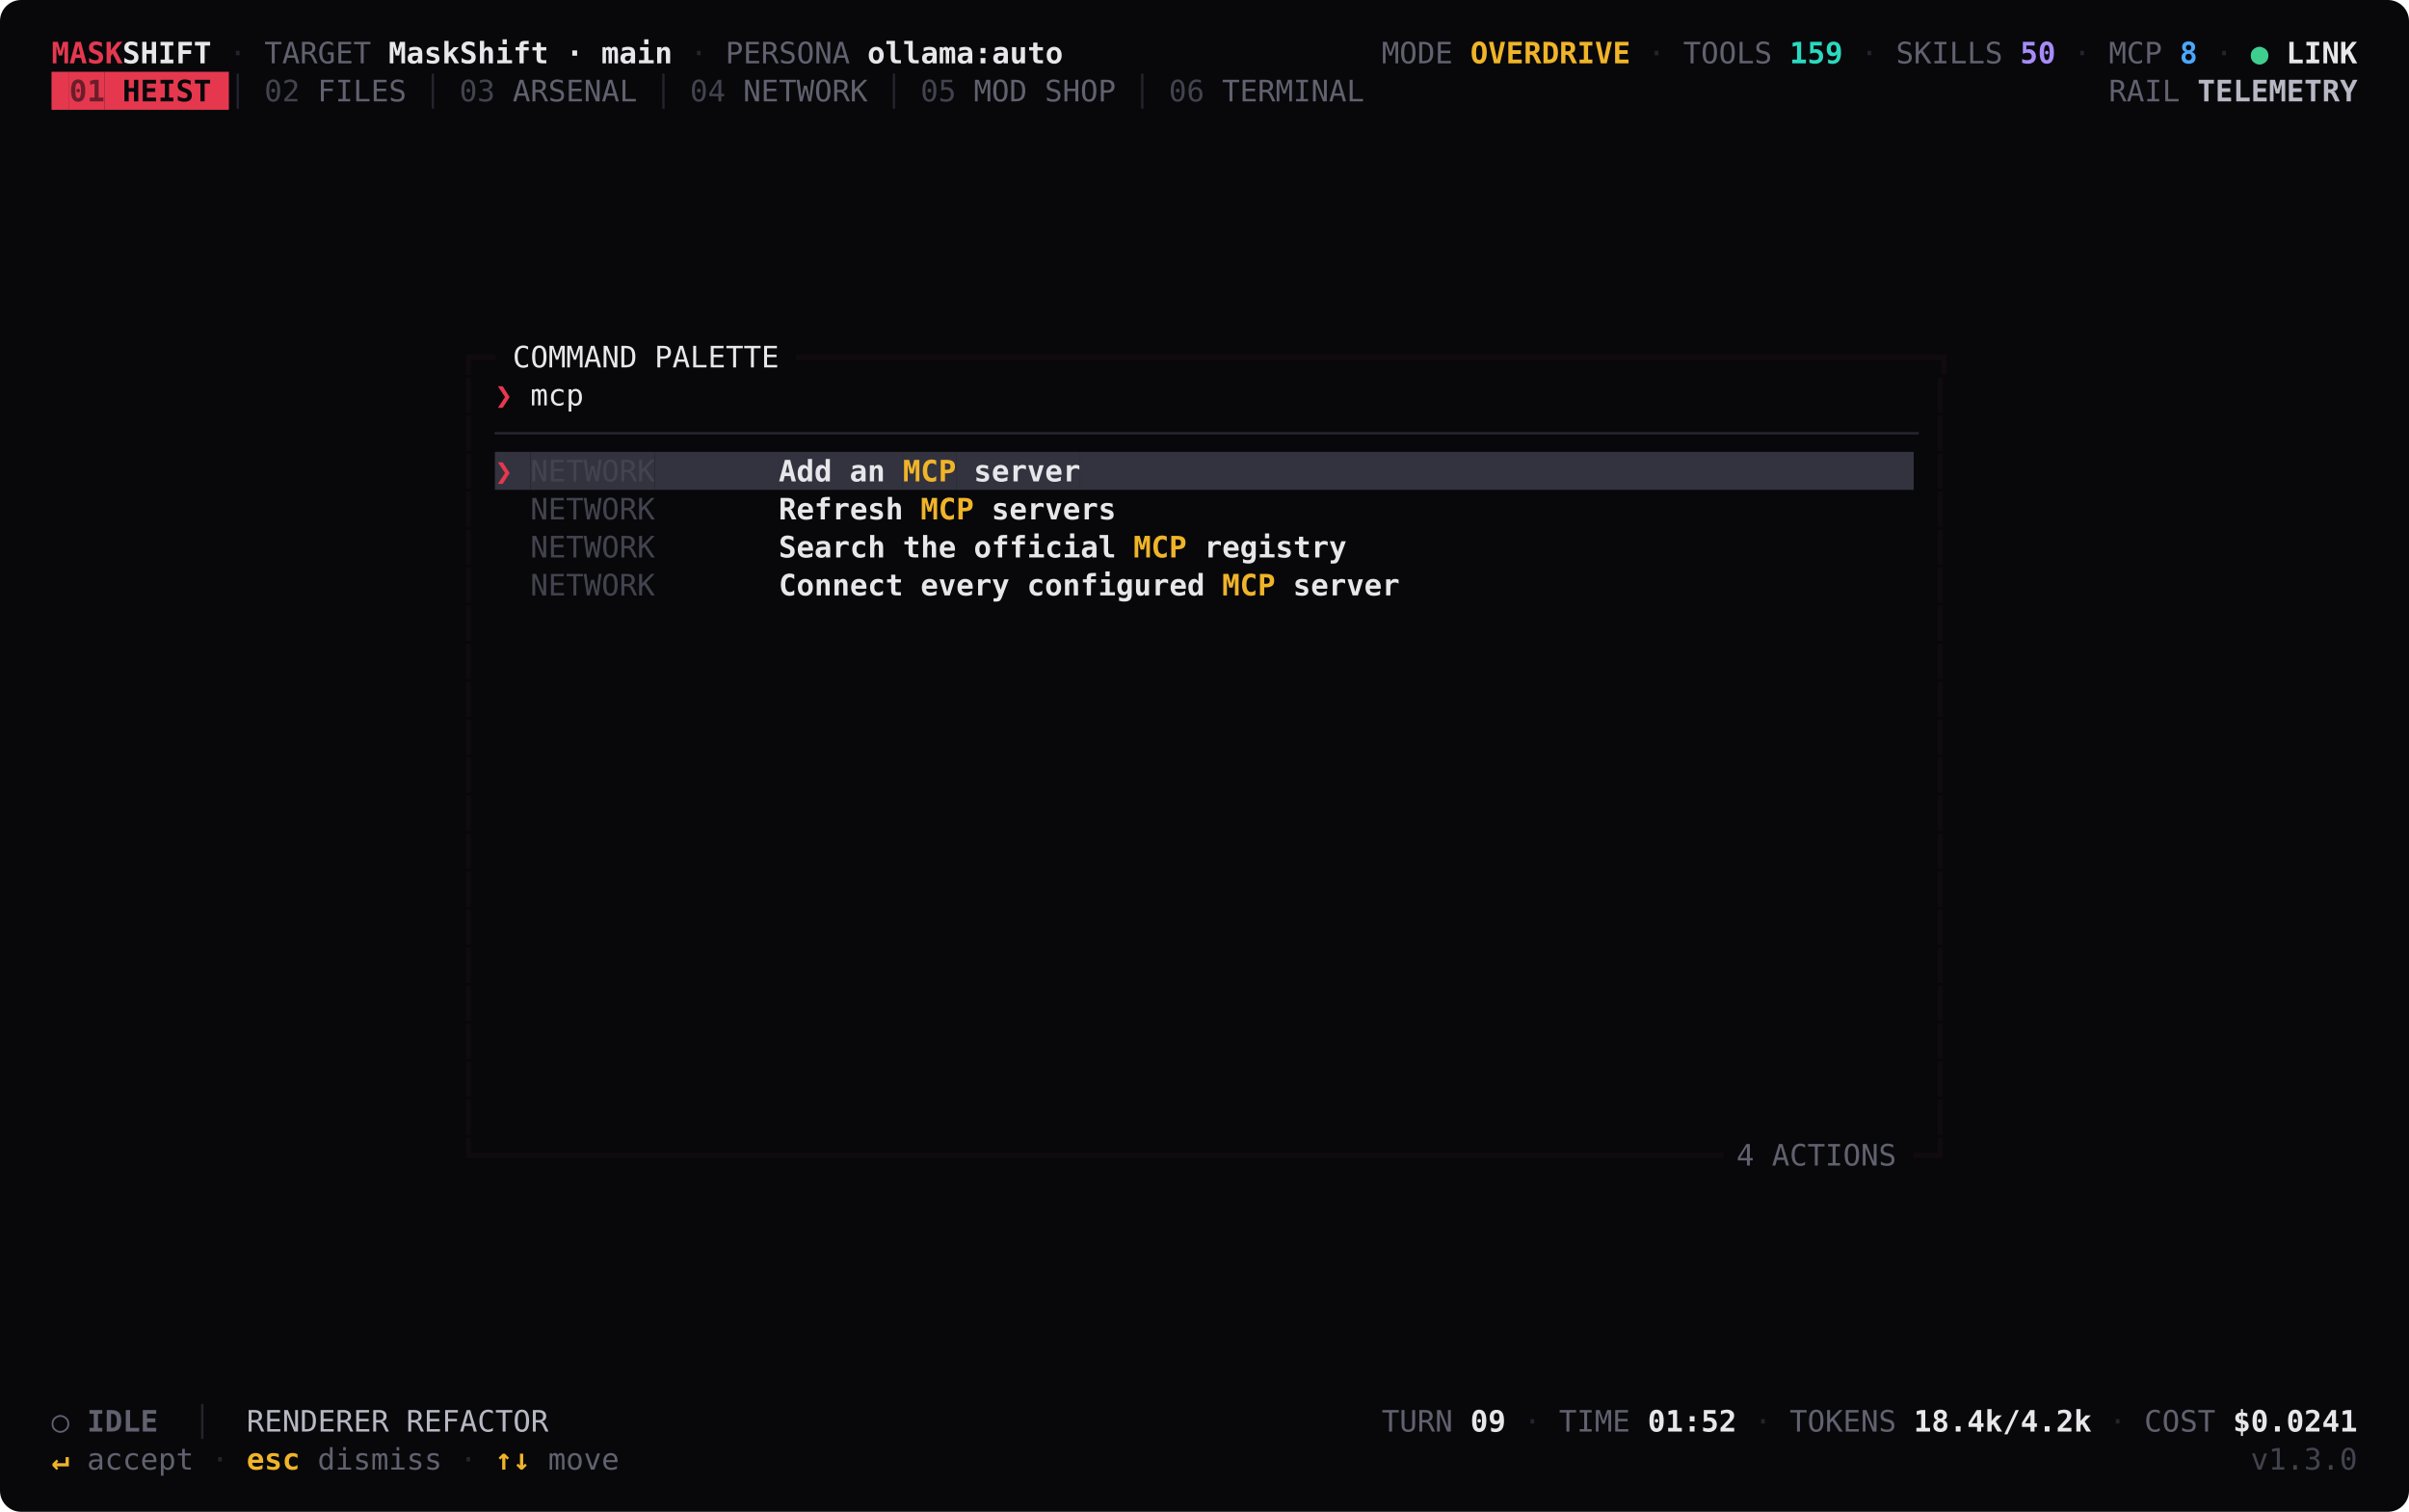
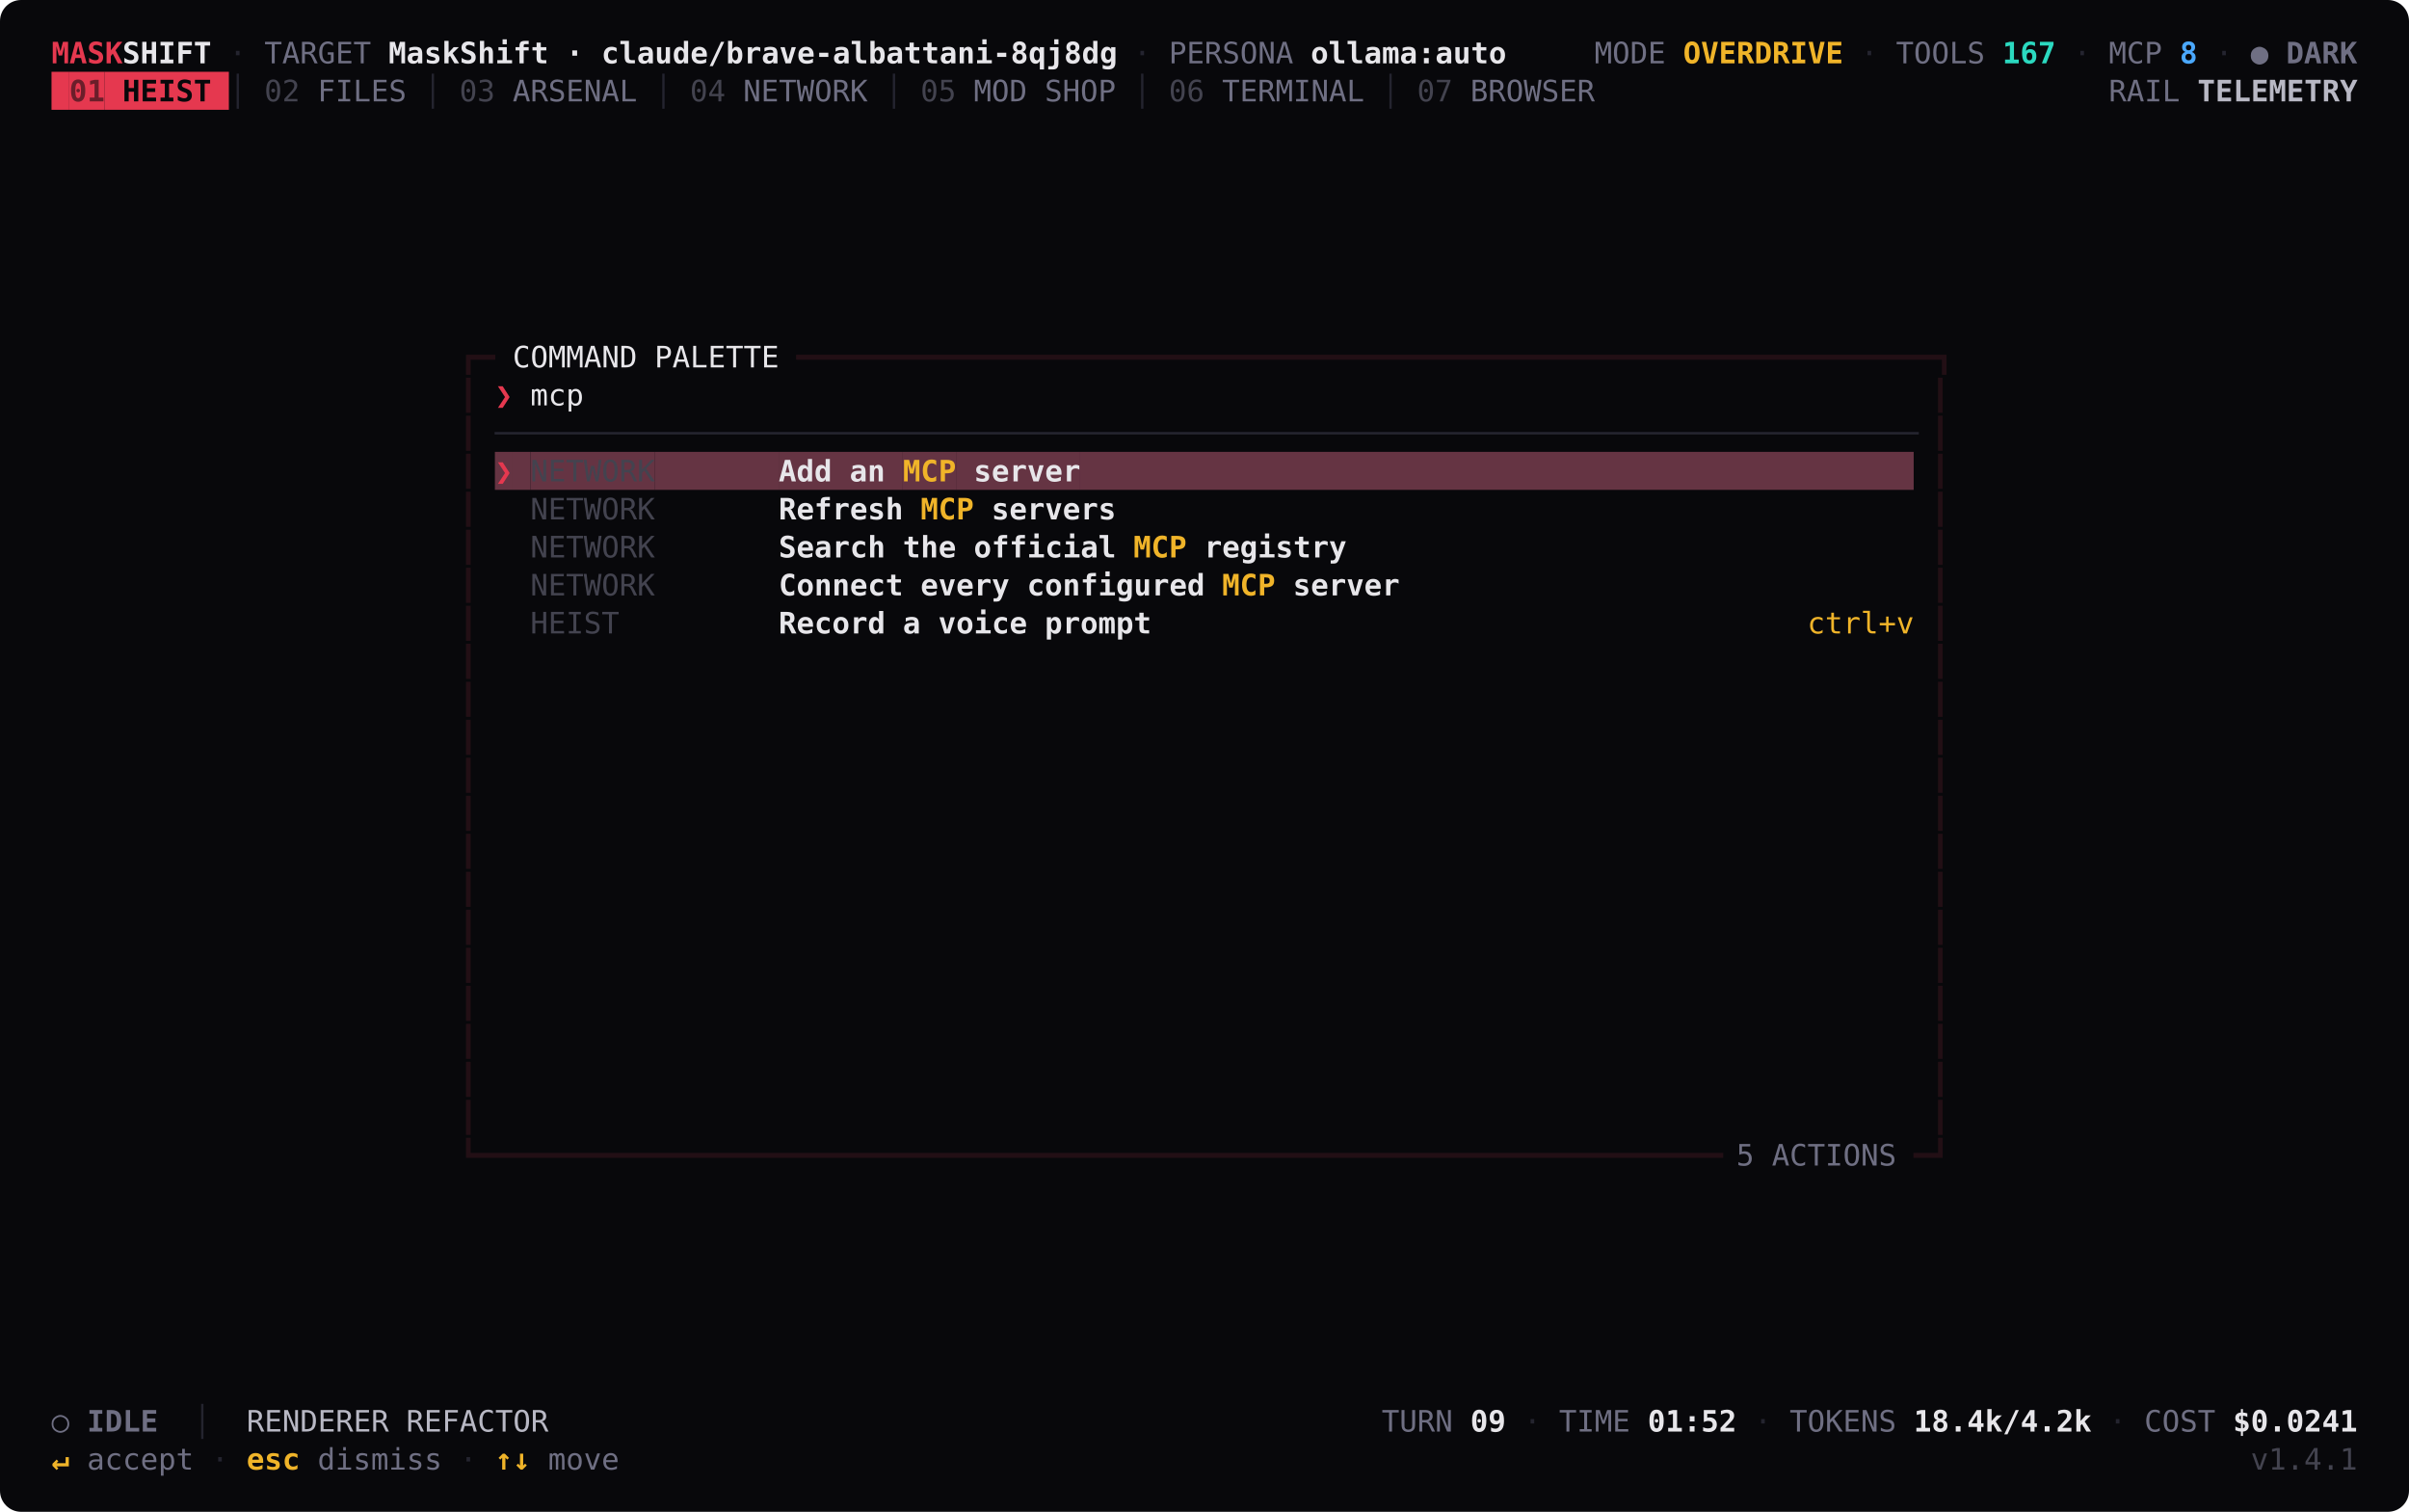
<svg xmlns="http://www.w3.org/2000/svg" width="1141" height="716" viewBox="0 0 1141 716" role="img" aria-label="MaskShift — command palette">
  <rect width="100%" height="100%" rx="10" fill="#08080b" />
  <g font-family="SFMono-Regular, Menlo, Consolas, DejaVu Sans Mono, monospace" font-size="14" xml:space="preserve">
    <text x="24.40" y="30.00" fill="#e5384f" textLength="33.60" lengthAdjust="spacingAndGlyphs" font-weight="700">MASK</text>
    <text x="58.00" y="30.00" fill="#e7e6ea" textLength="42.00" lengthAdjust="spacingAndGlyphs" font-weight="700">SHIFT</text>
    <text x="108.40" y="30.00" fill="#24242f" textLength="8.40" lengthAdjust="spacingAndGlyphs">·</text>
-     <text x="125.20" y="30.00" fill="#61616f" textLength="50.40" lengthAdjust="spacingAndGlyphs">TARGET</text>
+     <text x="125.20" y="30.00" fill="#6f6f83" textLength="50.40" lengthAdjust="spacingAndGlyphs">TARGET</text>
    <text x="184.00" y="30.00" fill="#e7e6ea" textLength="75.60" lengthAdjust="spacingAndGlyphs" font-weight="700">MaskShift</text>
    <text x="268.00" y="30.00" fill="#e7e6ea" textLength="8.40" lengthAdjust="spacingAndGlyphs" font-weight="700">·</text>
-     <text x="284.80" y="30.00" fill="#e7e6ea" textLength="33.60" lengthAdjust="spacingAndGlyphs" font-weight="700">main</text>
-     <text x="326.80" y="30.00" fill="#24242f" textLength="8.40" lengthAdjust="spacingAndGlyphs">·</text>
-     <text x="343.60" y="30.00" fill="#61616f" textLength="58.80" lengthAdjust="spacingAndGlyphs">PERSONA</text>
-     <text x="410.80" y="30.00" fill="#e7e6ea" textLength="92.40" lengthAdjust="spacingAndGlyphs" font-weight="700">ollama:auto</text>
-     <text x="654.40" y="30.00" fill="#61616f" textLength="33.60" lengthAdjust="spacingAndGlyphs">MODE</text>
-     <text x="696.40" y="30.00" fill="#f0b429" textLength="75.60" lengthAdjust="spacingAndGlyphs" font-weight="700">OVERDRIVE</text>
-     <text x="780.40" y="30.00" fill="#24242f" textLength="8.40" lengthAdjust="spacingAndGlyphs">·</text>
-     <text x="797.20" y="30.00" fill="#61616f" textLength="42.00" lengthAdjust="spacingAndGlyphs">TOOLS</text>
-     <text x="847.60" y="30.00" fill="#2bd9c0" textLength="25.20" lengthAdjust="spacingAndGlyphs" font-weight="700">159</text>
+     <text x="284.80" y="30.00" fill="#e7e6ea" textLength="243.60" lengthAdjust="spacingAndGlyphs" font-weight="700">claude/brave-albattani-8qj8dg</text>
+     <text x="536.80" y="30.00" fill="#24242f" textLength="8.40" lengthAdjust="spacingAndGlyphs">·</text>
+     <text x="553.60" y="30.00" fill="#6f6f83" textLength="58.80" lengthAdjust="spacingAndGlyphs">PERSONA</text>
+     <text x="620.80" y="30.00" fill="#e7e6ea" textLength="92.40" lengthAdjust="spacingAndGlyphs" font-weight="700">ollama:auto</text>
+     <text x="755.20" y="30.00" fill="#6f6f83" textLength="33.60" lengthAdjust="spacingAndGlyphs">MODE</text>
+     <text x="797.20" y="30.00" fill="#f0b429" textLength="75.60" lengthAdjust="spacingAndGlyphs" font-weight="700">OVERDRIVE</text>
    <text x="881.20" y="30.00" fill="#24242f" textLength="8.40" lengthAdjust="spacingAndGlyphs">·</text>
-     <text x="898.00" y="30.00" fill="#61616f" textLength="50.40" lengthAdjust="spacingAndGlyphs">SKILLS</text>
-     <text x="956.80" y="30.00" fill="#a78bfa" textLength="16.80" lengthAdjust="spacingAndGlyphs" font-weight="700">50</text>
+     <text x="898.00" y="30.00" fill="#6f6f83" textLength="42.00" lengthAdjust="spacingAndGlyphs">TOOLS</text>
+     <text x="948.40" y="30.00" fill="#2bd9c0" textLength="25.20" lengthAdjust="spacingAndGlyphs" font-weight="700">167</text>
    <text x="982.00" y="30.00" fill="#24242f" textLength="8.40" lengthAdjust="spacingAndGlyphs">·</text>
-     <text x="998.80" y="30.00" fill="#61616f" textLength="25.20" lengthAdjust="spacingAndGlyphs">MCP</text>
+     <text x="998.80" y="30.00" fill="#6f6f83" textLength="25.20" lengthAdjust="spacingAndGlyphs">MCP</text>
    <text x="1032.40" y="30.00" fill="#4aa8ff" textLength="8.40" lengthAdjust="spacingAndGlyphs" font-weight="700">8</text>
    <text x="1049.20" y="30.00" fill="#24242f" textLength="8.40" lengthAdjust="spacingAndGlyphs">·</text>
-     <text x="1066.00" y="30.00" fill="#3ecf8e" textLength="8.40" lengthAdjust="spacingAndGlyphs">●</text>
-     <text x="1082.80" y="30.00" fill="#e7e6ea" textLength="33.60" lengthAdjust="spacingAndGlyphs" font-weight="700">LINK</text>
+     <text x="1066.00" y="30.00" fill="#6f6f83" textLength="8.40" lengthAdjust="spacingAndGlyphs">●</text>
+     <text x="1082.80" y="30.00" fill="#6f6f83" textLength="33.60" lengthAdjust="spacingAndGlyphs" font-weight="700">DARK</text>
    <rect x="24.40" y="34.00" width="8.40" height="18" fill="#e5384f" />
    <rect x="32.80" y="34.00" width="16.80" height="18" fill="#e5384f" />
    <text x="32.80" y="48.00" fill="#6b1e2a" textLength="16.80" lengthAdjust="spacingAndGlyphs" font-weight="700">01</text>
    <rect x="49.60" y="34.00" width="58.80" height="18" fill="#e5384f" />
    <text x="58.00" y="48.00" fill="#08080b" textLength="42.00" lengthAdjust="spacingAndGlyphs" font-weight="700">HEIST</text>
    <text x="108.40" y="48.00" fill="#24242f" textLength="8.40" lengthAdjust="spacingAndGlyphs">│</text>
    <text x="125.20" y="48.00" fill="#43434f" textLength="16.80" lengthAdjust="spacingAndGlyphs">02</text>
-     <text x="150.40" y="48.00" fill="#61616f" textLength="42.00" lengthAdjust="spacingAndGlyphs">FILES</text>
+     <text x="150.40" y="48.00" fill="#6f6f83" textLength="42.00" lengthAdjust="spacingAndGlyphs">FILES</text>
    <text x="200.80" y="48.00" fill="#24242f" textLength="8.40" lengthAdjust="spacingAndGlyphs">│</text>
    <text x="217.60" y="48.00" fill="#43434f" textLength="16.80" lengthAdjust="spacingAndGlyphs">03</text>
-     <text x="242.80" y="48.00" fill="#61616f" textLength="58.80" lengthAdjust="spacingAndGlyphs">ARSENAL</text>
+     <text x="242.80" y="48.00" fill="#6f6f83" textLength="58.80" lengthAdjust="spacingAndGlyphs">ARSENAL</text>
    <text x="310.00" y="48.00" fill="#24242f" textLength="8.40" lengthAdjust="spacingAndGlyphs">│</text>
    <text x="326.80" y="48.00" fill="#43434f" textLength="16.80" lengthAdjust="spacingAndGlyphs">04</text>
-     <text x="352.00" y="48.00" fill="#61616f" textLength="58.80" lengthAdjust="spacingAndGlyphs">NETWORK</text>
+     <text x="352.00" y="48.00" fill="#6f6f83" textLength="58.80" lengthAdjust="spacingAndGlyphs">NETWORK</text>
    <text x="419.20" y="48.00" fill="#24242f" textLength="8.40" lengthAdjust="spacingAndGlyphs">│</text>
    <text x="436.00" y="48.00" fill="#43434f" textLength="16.80" lengthAdjust="spacingAndGlyphs">05</text>
-     <text x="461.20" y="48.00" fill="#61616f" textLength="25.20" lengthAdjust="spacingAndGlyphs">MOD</text>
-     <text x="494.80" y="48.00" fill="#61616f" textLength="33.60" lengthAdjust="spacingAndGlyphs">SHOP</text>
+     <text x="461.20" y="48.00" fill="#6f6f83" textLength="25.20" lengthAdjust="spacingAndGlyphs">MOD</text>
+     <text x="494.80" y="48.00" fill="#6f6f83" textLength="33.60" lengthAdjust="spacingAndGlyphs">SHOP</text>
    <text x="536.80" y="48.00" fill="#24242f" textLength="8.40" lengthAdjust="spacingAndGlyphs">│</text>
    <text x="553.60" y="48.00" fill="#43434f" textLength="16.80" lengthAdjust="spacingAndGlyphs">06</text>
-     <text x="578.80" y="48.00" fill="#61616f" textLength="67.20" lengthAdjust="spacingAndGlyphs">TERMINAL</text>
-     <text x="998.80" y="48.00" fill="#61616f" textLength="33.60" lengthAdjust="spacingAndGlyphs">RAIL</text>
+     <text x="578.80" y="48.00" fill="#6f6f83" textLength="67.20" lengthAdjust="spacingAndGlyphs">TERMINAL</text>
+     <text x="654.40" y="48.00" fill="#24242f" textLength="8.40" lengthAdjust="spacingAndGlyphs">│</text>
+     <text x="671.20" y="48.00" fill="#43434f" textLength="16.80" lengthAdjust="spacingAndGlyphs">07</text>
+     <text x="696.40" y="48.00" fill="#6f6f83" textLength="58.80" lengthAdjust="spacingAndGlyphs">BROWSER</text>
+     <text x="998.80" y="48.00" fill="#6f6f83" textLength="33.60" lengthAdjust="spacingAndGlyphs">RAIL</text>
    <text x="1040.80" y="48.00" fill="#b8b8c4" textLength="75.60" lengthAdjust="spacingAndGlyphs" font-weight="700">TELEMETRY</text>
-     <text x="217.60" y="174.00" fill="#110b0e" textLength="16.80" lengthAdjust="spacingAndGlyphs">┏━</text>
+     <text x="217.60" y="174.00" fill="#220f15" textLength="16.80" lengthAdjust="spacingAndGlyphs">┏━</text>
    <text x="242.80" y="174.00" fill="#e7e6ea" textLength="58.80" lengthAdjust="spacingAndGlyphs">COMMAND</text>
    <text x="310.00" y="174.00" fill="#e7e6ea" textLength="58.80" lengthAdjust="spacingAndGlyphs">PALETTE</text>
-     <text x="377.20" y="174.00" fill="#110b0e" textLength="546.00" lengthAdjust="spacingAndGlyphs">━━━━━━━━━━━━━━━━━━━━━━━━━━━━━━━━━━━━━━━━━━━━━━━━━━━━━━━━━━━━━━━━┓</text>
-     <text x="217.60" y="192.00" fill="#110b0e" textLength="8.40" lengthAdjust="spacingAndGlyphs">┃</text>
+     <text x="377.20" y="174.00" fill="#220f15" textLength="546.00" lengthAdjust="spacingAndGlyphs">━━━━━━━━━━━━━━━━━━━━━━━━━━━━━━━━━━━━━━━━━━━━━━━━━━━━━━━━━━━━━━━━┓</text>
+     <text x="217.60" y="192.00" fill="#220f15" textLength="8.40" lengthAdjust="spacingAndGlyphs">┃</text>
    <text x="234.40" y="192.00" fill="#e5384f" textLength="8.40" lengthAdjust="spacingAndGlyphs">❯</text>
    <text x="251.20" y="192.00" fill="#e7e6ea" textLength="25.20" lengthAdjust="spacingAndGlyphs">mcp</text>
-     <text x="914.80" y="192.00" fill="#110b0e" textLength="8.40" lengthAdjust="spacingAndGlyphs">┃</text>
-     <text x="217.60" y="210.00" fill="#110b0e" textLength="8.40" lengthAdjust="spacingAndGlyphs">┃</text>
+     <text x="914.80" y="192.00" fill="#220f15" textLength="8.40" lengthAdjust="spacingAndGlyphs">┃</text>
+     <text x="217.60" y="210.00" fill="#220f15" textLength="8.40" lengthAdjust="spacingAndGlyphs">┃</text>
    <text x="234.40" y="210.00" fill="#24242f" textLength="672.00" lengthAdjust="spacingAndGlyphs">────────────────────────────────────────────────────────────────────────────────</text>
-     <text x="914.80" y="210.00" fill="#110b0e" textLength="8.40" lengthAdjust="spacingAndGlyphs">┃</text>
-     <text x="217.60" y="228.00" fill="#110b0e" textLength="8.40" lengthAdjust="spacingAndGlyphs">┃</text>
-     <rect x="234.40" y="214.00" width="8.40" height="18" fill="#33333f" />
+     <text x="914.80" y="210.00" fill="#220f15" textLength="8.40" lengthAdjust="spacingAndGlyphs">┃</text>
+     <text x="217.60" y="228.00" fill="#220f15" textLength="8.40" lengthAdjust="spacingAndGlyphs">┃</text>
+     <rect x="234.40" y="214.00" width="8.40" height="18" fill="#653443" />
    <text x="234.40" y="228.00" fill="#e5384f" textLength="8.40" lengthAdjust="spacingAndGlyphs">❯</text>
-     <rect x="242.80" y="214.00" width="8.40" height="18" fill="#33333f" />
-     <rect x="251.20" y="214.00" width="58.80" height="18" fill="#33333f" />
+     <rect x="242.80" y="214.00" width="8.40" height="18" fill="#653443" />
+     <rect x="251.20" y="214.00" width="58.80" height="18" fill="#653443" />
    <text x="251.20" y="228.00" fill="#43434f" textLength="58.80" lengthAdjust="spacingAndGlyphs">NETWORK</text>
-     <rect x="310.00" y="214.00" width="58.80" height="18" fill="#33333f" />
-     <rect x="368.80" y="214.00" width="58.80" height="18" fill="#33333f" />
+     <rect x="310.00" y="214.00" width="58.80" height="18" fill="#653443" />
+     <rect x="368.80" y="214.00" width="58.80" height="18" fill="#653443" />
    <text x="368.80" y="228.00" fill="#e7e6ea" textLength="25.20" lengthAdjust="spacingAndGlyphs" font-weight="700">Add</text>
    <text x="402.40" y="228.00" fill="#e7e6ea" textLength="16.80" lengthAdjust="spacingAndGlyphs" font-weight="700">an</text>
-     <rect x="427.60" y="214.00" width="25.20" height="18" fill="#33333f" />
+     <rect x="427.60" y="214.00" width="25.20" height="18" fill="#653443" />
    <text x="427.60" y="228.00" fill="#f0b429" textLength="25.20" lengthAdjust="spacingAndGlyphs" font-weight="700">MCP</text>
-     <rect x="452.80" y="214.00" width="58.80" height="18" fill="#33333f" />
+     <rect x="452.80" y="214.00" width="58.80" height="18" fill="#653443" />
    <text x="461.20" y="228.00" fill="#e7e6ea" textLength="50.40" lengthAdjust="spacingAndGlyphs" font-weight="700">server</text>
-     <rect x="511.60" y="214.00" width="394.80" height="18" fill="#33333f" />
-     <text x="914.80" y="228.00" fill="#110b0e" textLength="8.40" lengthAdjust="spacingAndGlyphs">┃</text>
-     <text x="217.60" y="246.00" fill="#110b0e" textLength="8.40" lengthAdjust="spacingAndGlyphs">┃</text>
+     <rect x="511.60" y="214.00" width="394.80" height="18" fill="#653443" />
+     <text x="914.80" y="228.00" fill="#220f15" textLength="8.40" lengthAdjust="spacingAndGlyphs">┃</text>
+     <text x="217.60" y="246.00" fill="#220f15" textLength="8.40" lengthAdjust="spacingAndGlyphs">┃</text>
    <text x="251.20" y="246.00" fill="#43434f" textLength="58.80" lengthAdjust="spacingAndGlyphs">NETWORK</text>
    <text x="368.80" y="246.00" fill="#e7e6ea" textLength="58.80" lengthAdjust="spacingAndGlyphs" font-weight="700">Refresh</text>
    <text x="436.00" y="246.00" fill="#f0b429" textLength="25.20" lengthAdjust="spacingAndGlyphs" font-weight="700">MCP</text>
    <text x="469.60" y="246.00" fill="#e7e6ea" textLength="58.80" lengthAdjust="spacingAndGlyphs" font-weight="700">servers</text>
-     <text x="914.80" y="246.00" fill="#110b0e" textLength="8.40" lengthAdjust="spacingAndGlyphs">┃</text>
-     <text x="217.60" y="264.00" fill="#110b0e" textLength="8.40" lengthAdjust="spacingAndGlyphs">┃</text>
+     <text x="914.80" y="246.00" fill="#220f15" textLength="8.40" lengthAdjust="spacingAndGlyphs">┃</text>
+     <text x="217.60" y="264.00" fill="#220f15" textLength="8.40" lengthAdjust="spacingAndGlyphs">┃</text>
    <text x="251.20" y="264.00" fill="#43434f" textLength="58.80" lengthAdjust="spacingAndGlyphs">NETWORK</text>
    <text x="368.80" y="264.00" fill="#e7e6ea" textLength="50.40" lengthAdjust="spacingAndGlyphs" font-weight="700">Search</text>
    <text x="427.60" y="264.00" fill="#e7e6ea" textLength="25.20" lengthAdjust="spacingAndGlyphs" font-weight="700">the</text>
    <text x="461.20" y="264.00" fill="#e7e6ea" textLength="67.20" lengthAdjust="spacingAndGlyphs" font-weight="700">official</text>
    <text x="536.80" y="264.00" fill="#f0b429" textLength="25.20" lengthAdjust="spacingAndGlyphs" font-weight="700">MCP</text>
    <text x="570.40" y="264.00" fill="#e7e6ea" textLength="67.20" lengthAdjust="spacingAndGlyphs" font-weight="700">registry</text>
-     <text x="914.80" y="264.00" fill="#110b0e" textLength="8.40" lengthAdjust="spacingAndGlyphs">┃</text>
-     <text x="217.60" y="282.00" fill="#110b0e" textLength="8.40" lengthAdjust="spacingAndGlyphs">┃</text>
+     <text x="914.80" y="264.00" fill="#220f15" textLength="8.40" lengthAdjust="spacingAndGlyphs">┃</text>
+     <text x="217.60" y="282.00" fill="#220f15" textLength="8.40" lengthAdjust="spacingAndGlyphs">┃</text>
    <text x="251.20" y="282.00" fill="#43434f" textLength="58.80" lengthAdjust="spacingAndGlyphs">NETWORK</text>
    <text x="368.80" y="282.00" fill="#e7e6ea" textLength="58.80" lengthAdjust="spacingAndGlyphs" font-weight="700">Connect</text>
    <text x="436.00" y="282.00" fill="#e7e6ea" textLength="42.00" lengthAdjust="spacingAndGlyphs" font-weight="700">every</text>
    <text x="486.40" y="282.00" fill="#e7e6ea" textLength="84.00" lengthAdjust="spacingAndGlyphs" font-weight="700">configured</text>
    <text x="578.80" y="282.00" fill="#f0b429" textLength="25.20" lengthAdjust="spacingAndGlyphs" font-weight="700">MCP</text>
    <text x="612.40" y="282.00" fill="#e7e6ea" textLength="50.40" lengthAdjust="spacingAndGlyphs" font-weight="700">server</text>
-     <text x="914.80" y="282.00" fill="#110b0e" textLength="8.40" lengthAdjust="spacingAndGlyphs">┃</text>
-     <text x="217.60" y="300.00" fill="#110b0e" textLength="8.40" lengthAdjust="spacingAndGlyphs">┃</text>
-     <text x="914.80" y="300.00" fill="#110b0e" textLength="8.40" lengthAdjust="spacingAndGlyphs">┃</text>
-     <text x="217.60" y="318.00" fill="#110b0e" textLength="8.40" lengthAdjust="spacingAndGlyphs">┃</text>
-     <text x="914.80" y="318.00" fill="#110b0e" textLength="8.40" lengthAdjust="spacingAndGlyphs">┃</text>
-     <text x="217.60" y="336.00" fill="#110b0e" textLength="8.40" lengthAdjust="spacingAndGlyphs">┃</text>
-     <text x="914.80" y="336.00" fill="#110b0e" textLength="8.40" lengthAdjust="spacingAndGlyphs">┃</text>
-     <text x="217.60" y="354.00" fill="#110b0e" textLength="8.40" lengthAdjust="spacingAndGlyphs">┃</text>
-     <text x="914.80" y="354.00" fill="#110b0e" textLength="8.40" lengthAdjust="spacingAndGlyphs">┃</text>
-     <text x="217.60" y="372.00" fill="#110b0e" textLength="8.40" lengthAdjust="spacingAndGlyphs">┃</text>
-     <text x="914.80" y="372.00" fill="#110b0e" textLength="8.40" lengthAdjust="spacingAndGlyphs">┃</text>
-     <text x="217.60" y="390.00" fill="#110b0e" textLength="8.40" lengthAdjust="spacingAndGlyphs">┃</text>
-     <text x="914.80" y="390.00" fill="#110b0e" textLength="8.40" lengthAdjust="spacingAndGlyphs">┃</text>
-     <text x="217.60" y="408.00" fill="#110b0e" textLength="8.40" lengthAdjust="spacingAndGlyphs">┃</text>
-     <text x="914.80" y="408.00" fill="#110b0e" textLength="8.40" lengthAdjust="spacingAndGlyphs">┃</text>
-     <text x="217.60" y="426.00" fill="#110b0e" textLength="8.40" lengthAdjust="spacingAndGlyphs">┃</text>
-     <text x="914.80" y="426.00" fill="#110b0e" textLength="8.40" lengthAdjust="spacingAndGlyphs">┃</text>
-     <text x="217.60" y="444.00" fill="#110b0e" textLength="8.40" lengthAdjust="spacingAndGlyphs">┃</text>
-     <text x="914.80" y="444.00" fill="#110b0e" textLength="8.40" lengthAdjust="spacingAndGlyphs">┃</text>
-     <text x="217.60" y="462.00" fill="#110b0e" textLength="8.40" lengthAdjust="spacingAndGlyphs">┃</text>
-     <text x="914.80" y="462.00" fill="#110b0e" textLength="8.40" lengthAdjust="spacingAndGlyphs">┃</text>
-     <text x="217.60" y="480.00" fill="#110b0e" textLength="8.40" lengthAdjust="spacingAndGlyphs">┃</text>
-     <text x="914.80" y="480.00" fill="#110b0e" textLength="8.40" lengthAdjust="spacingAndGlyphs">┃</text>
-     <text x="217.60" y="498.00" fill="#110b0e" textLength="8.40" lengthAdjust="spacingAndGlyphs">┃</text>
-     <text x="914.80" y="498.00" fill="#110b0e" textLength="8.40" lengthAdjust="spacingAndGlyphs">┃</text>
-     <text x="217.60" y="516.00" fill="#110b0e" textLength="8.40" lengthAdjust="spacingAndGlyphs">┃</text>
-     <text x="914.80" y="516.00" fill="#110b0e" textLength="8.40" lengthAdjust="spacingAndGlyphs">┃</text>
-     <text x="217.60" y="534.00" fill="#110b0e" textLength="8.40" lengthAdjust="spacingAndGlyphs">┃</text>
-     <text x="914.80" y="534.00" fill="#110b0e" textLength="8.40" lengthAdjust="spacingAndGlyphs">┃</text>
-     <text x="217.60" y="552.00" fill="#110b0e" textLength="596.40" lengthAdjust="spacingAndGlyphs">┗━━━━━━━━━━━━━━━━━━━━━━━━━━━━━━━━━━━━━━━━━━━━━━━━━━━━━━━━━━━━━━━━━━━━━━</text>
-     <text x="822.40" y="552.00" fill="#61616f" textLength="8.40" lengthAdjust="spacingAndGlyphs">4</text>
-     <text x="839.20" y="552.00" fill="#61616f" textLength="58.80" lengthAdjust="spacingAndGlyphs">ACTIONS</text>
-     <text x="906.40" y="552.00" fill="#110b0e" textLength="16.80" lengthAdjust="spacingAndGlyphs">━┛</text>
-     <text x="24.40" y="678.00" fill="#61616f" textLength="8.40" lengthAdjust="spacingAndGlyphs">○</text>
-     <text x="41.20" y="678.00" fill="#61616f" textLength="33.60" lengthAdjust="spacingAndGlyphs" font-weight="700">IDLE</text>
+     <text x="914.80" y="282.00" fill="#220f15" textLength="8.40" lengthAdjust="spacingAndGlyphs">┃</text>
+     <text x="217.60" y="300.00" fill="#220f15" textLength="8.40" lengthAdjust="spacingAndGlyphs">┃</text>
+     <text x="251.20" y="300.00" fill="#43434f" textLength="42.00" lengthAdjust="spacingAndGlyphs">HEIST</text>
+     <text x="368.80" y="300.00" fill="#e7e6ea" textLength="50.40" lengthAdjust="spacingAndGlyphs" font-weight="700">Record</text>
+     <text x="427.60" y="300.00" fill="#e7e6ea" textLength="8.40" lengthAdjust="spacingAndGlyphs" font-weight="700">a</text>
+     <text x="444.40" y="300.00" fill="#e7e6ea" textLength="42.00" lengthAdjust="spacingAndGlyphs" font-weight="700">voice</text>
+     <text x="494.80" y="300.00" fill="#e7e6ea" textLength="50.40" lengthAdjust="spacingAndGlyphs" font-weight="700">prompt</text>
+     <text x="856.00" y="300.00" fill="#f0b429" textLength="50.40" lengthAdjust="spacingAndGlyphs">ctrl+v</text>
+     <text x="914.80" y="300.00" fill="#220f15" textLength="8.40" lengthAdjust="spacingAndGlyphs">┃</text>
+     <text x="217.60" y="318.00" fill="#220f15" textLength="8.40" lengthAdjust="spacingAndGlyphs">┃</text>
+     <text x="914.80" y="318.00" fill="#220f15" textLength="8.40" lengthAdjust="spacingAndGlyphs">┃</text>
+     <text x="217.60" y="336.00" fill="#220f15" textLength="8.40" lengthAdjust="spacingAndGlyphs">┃</text>
+     <text x="914.80" y="336.00" fill="#220f15" textLength="8.40" lengthAdjust="spacingAndGlyphs">┃</text>
+     <text x="217.60" y="354.00" fill="#220f15" textLength="8.40" lengthAdjust="spacingAndGlyphs">┃</text>
+     <text x="914.80" y="354.00" fill="#220f15" textLength="8.40" lengthAdjust="spacingAndGlyphs">┃</text>
+     <text x="217.60" y="372.00" fill="#220f15" textLength="8.40" lengthAdjust="spacingAndGlyphs">┃</text>
+     <text x="914.80" y="372.00" fill="#220f15" textLength="8.40" lengthAdjust="spacingAndGlyphs">┃</text>
+     <text x="217.60" y="390.00" fill="#220f15" textLength="8.40" lengthAdjust="spacingAndGlyphs">┃</text>
+     <text x="914.80" y="390.00" fill="#220f15" textLength="8.40" lengthAdjust="spacingAndGlyphs">┃</text>
+     <text x="217.60" y="408.00" fill="#220f15" textLength="8.40" lengthAdjust="spacingAndGlyphs">┃</text>
+     <text x="914.80" y="408.00" fill="#220f15" textLength="8.40" lengthAdjust="spacingAndGlyphs">┃</text>
+     <text x="217.60" y="426.00" fill="#220f15" textLength="8.40" lengthAdjust="spacingAndGlyphs">┃</text>
+     <text x="914.80" y="426.00" fill="#220f15" textLength="8.40" lengthAdjust="spacingAndGlyphs">┃</text>
+     <text x="217.60" y="444.00" fill="#220f15" textLength="8.40" lengthAdjust="spacingAndGlyphs">┃</text>
+     <text x="914.80" y="444.00" fill="#220f15" textLength="8.40" lengthAdjust="spacingAndGlyphs">┃</text>
+     <text x="217.60" y="462.00" fill="#220f15" textLength="8.40" lengthAdjust="spacingAndGlyphs">┃</text>
+     <text x="914.80" y="462.00" fill="#220f15" textLength="8.40" lengthAdjust="spacingAndGlyphs">┃</text>
+     <text x="217.60" y="480.00" fill="#220f15" textLength="8.40" lengthAdjust="spacingAndGlyphs">┃</text>
+     <text x="914.80" y="480.00" fill="#220f15" textLength="8.40" lengthAdjust="spacingAndGlyphs">┃</text>
+     <text x="217.60" y="498.00" fill="#220f15" textLength="8.40" lengthAdjust="spacingAndGlyphs">┃</text>
+     <text x="914.80" y="498.00" fill="#220f15" textLength="8.40" lengthAdjust="spacingAndGlyphs">┃</text>
+     <text x="217.60" y="516.00" fill="#220f15" textLength="8.40" lengthAdjust="spacingAndGlyphs">┃</text>
+     <text x="914.80" y="516.00" fill="#220f15" textLength="8.40" lengthAdjust="spacingAndGlyphs">┃</text>
+     <text x="217.60" y="534.00" fill="#220f15" textLength="8.40" lengthAdjust="spacingAndGlyphs">┃</text>
+     <text x="914.80" y="534.00" fill="#220f15" textLength="8.40" lengthAdjust="spacingAndGlyphs">┃</text>
+     <text x="217.60" y="552.00" fill="#220f15" textLength="596.40" lengthAdjust="spacingAndGlyphs">┗━━━━━━━━━━━━━━━━━━━━━━━━━━━━━━━━━━━━━━━━━━━━━━━━━━━━━━━━━━━━━━━━━━━━━━</text>
+     <text x="822.40" y="552.00" fill="#6f6f83" textLength="8.40" lengthAdjust="spacingAndGlyphs">5</text>
+     <text x="839.20" y="552.00" fill="#6f6f83" textLength="58.80" lengthAdjust="spacingAndGlyphs">ACTIONS</text>
+     <text x="906.40" y="552.00" fill="#220f15" textLength="16.80" lengthAdjust="spacingAndGlyphs">━┛</text>
+     <text x="24.40" y="678.00" fill="#6f6f83" textLength="8.40" lengthAdjust="spacingAndGlyphs">○</text>
+     <text x="41.20" y="678.00" fill="#6f6f83" textLength="33.60" lengthAdjust="spacingAndGlyphs" font-weight="700">IDLE</text>
    <text x="91.60" y="678.00" fill="#24242f" textLength="8.40" lengthAdjust="spacingAndGlyphs">│</text>
    <text x="116.80" y="678.00" fill="#b8b8c4" textLength="67.20" lengthAdjust="spacingAndGlyphs">RENDERER</text>
    <text x="192.40" y="678.00" fill="#b8b8c4" textLength="67.20" lengthAdjust="spacingAndGlyphs">REFACTOR</text>
-     <text x="654.40" y="678.00" fill="#61616f" textLength="33.60" lengthAdjust="spacingAndGlyphs">TURN</text>
+     <text x="654.40" y="678.00" fill="#6f6f83" textLength="33.60" lengthAdjust="spacingAndGlyphs">TURN</text>
    <text x="696.40" y="678.00" fill="#e7e6ea" textLength="16.80" lengthAdjust="spacingAndGlyphs" font-weight="700">09</text>
    <text x="721.60" y="678.00" fill="#24242f" textLength="8.40" lengthAdjust="spacingAndGlyphs">·</text>
-     <text x="738.40" y="678.00" fill="#61616f" textLength="33.60" lengthAdjust="spacingAndGlyphs">TIME</text>
+     <text x="738.40" y="678.00" fill="#6f6f83" textLength="33.60" lengthAdjust="spacingAndGlyphs">TIME</text>
    <text x="780.40" y="678.00" fill="#e7e6ea" textLength="42.00" lengthAdjust="spacingAndGlyphs" font-weight="700">01:52</text>
    <text x="830.80" y="678.00" fill="#24242f" textLength="8.40" lengthAdjust="spacingAndGlyphs">·</text>
-     <text x="847.60" y="678.00" fill="#61616f" textLength="50.40" lengthAdjust="spacingAndGlyphs">TOKENS</text>
+     <text x="847.60" y="678.00" fill="#6f6f83" textLength="50.40" lengthAdjust="spacingAndGlyphs">TOKENS</text>
    <text x="906.40" y="678.00" fill="#e7e6ea" textLength="84.00" lengthAdjust="spacingAndGlyphs" font-weight="700">18.4k/4.2k</text>
    <text x="998.80" y="678.00" fill="#24242f" textLength="8.40" lengthAdjust="spacingAndGlyphs">·</text>
-     <text x="1015.60" y="678.00" fill="#61616f" textLength="33.60" lengthAdjust="spacingAndGlyphs">COST</text>
+     <text x="1015.60" y="678.00" fill="#6f6f83" textLength="33.60" lengthAdjust="spacingAndGlyphs">COST</text>
    <text x="1057.60" y="678.00" fill="#e7e6ea" textLength="58.80" lengthAdjust="spacingAndGlyphs" font-weight="700">$0.0241</text>
    <text x="24.40" y="696.00" fill="#f0b429" textLength="8.40" lengthAdjust="spacingAndGlyphs" font-weight="700">↵</text>
-     <text x="41.20" y="696.00" fill="#61616f" textLength="50.40" lengthAdjust="spacingAndGlyphs">accept</text>
+     <text x="41.20" y="696.00" fill="#6f6f83" textLength="50.40" lengthAdjust="spacingAndGlyphs">accept</text>
    <text x="100.00" y="696.00" fill="#24242f" textLength="8.40" lengthAdjust="spacingAndGlyphs">·</text>
    <text x="116.80" y="696.00" fill="#f0b429" textLength="25.20" lengthAdjust="spacingAndGlyphs" font-weight="700">esc</text>
-     <text x="150.40" y="696.00" fill="#61616f" textLength="58.80" lengthAdjust="spacingAndGlyphs">dismiss</text>
+     <text x="150.40" y="696.00" fill="#6f6f83" textLength="58.80" lengthAdjust="spacingAndGlyphs">dismiss</text>
    <text x="217.60" y="696.00" fill="#24242f" textLength="8.40" lengthAdjust="spacingAndGlyphs">·</text>
    <text x="234.40" y="696.00" fill="#f0b429" textLength="16.80" lengthAdjust="spacingAndGlyphs" font-weight="700">↑↓</text>
-     <text x="259.60" y="696.00" fill="#61616f" textLength="33.60" lengthAdjust="spacingAndGlyphs">move</text>
-     <text x="1066.00" y="696.00" fill="#43434f" textLength="50.40" lengthAdjust="spacingAndGlyphs">v1.3.0</text>
+     <text x="259.60" y="696.00" fill="#6f6f83" textLength="33.60" lengthAdjust="spacingAndGlyphs">move</text>
+     <text x="1066.00" y="696.00" fill="#43434f" textLength="50.40" lengthAdjust="spacingAndGlyphs">v1.4.1</text>
  </g>
</svg>
